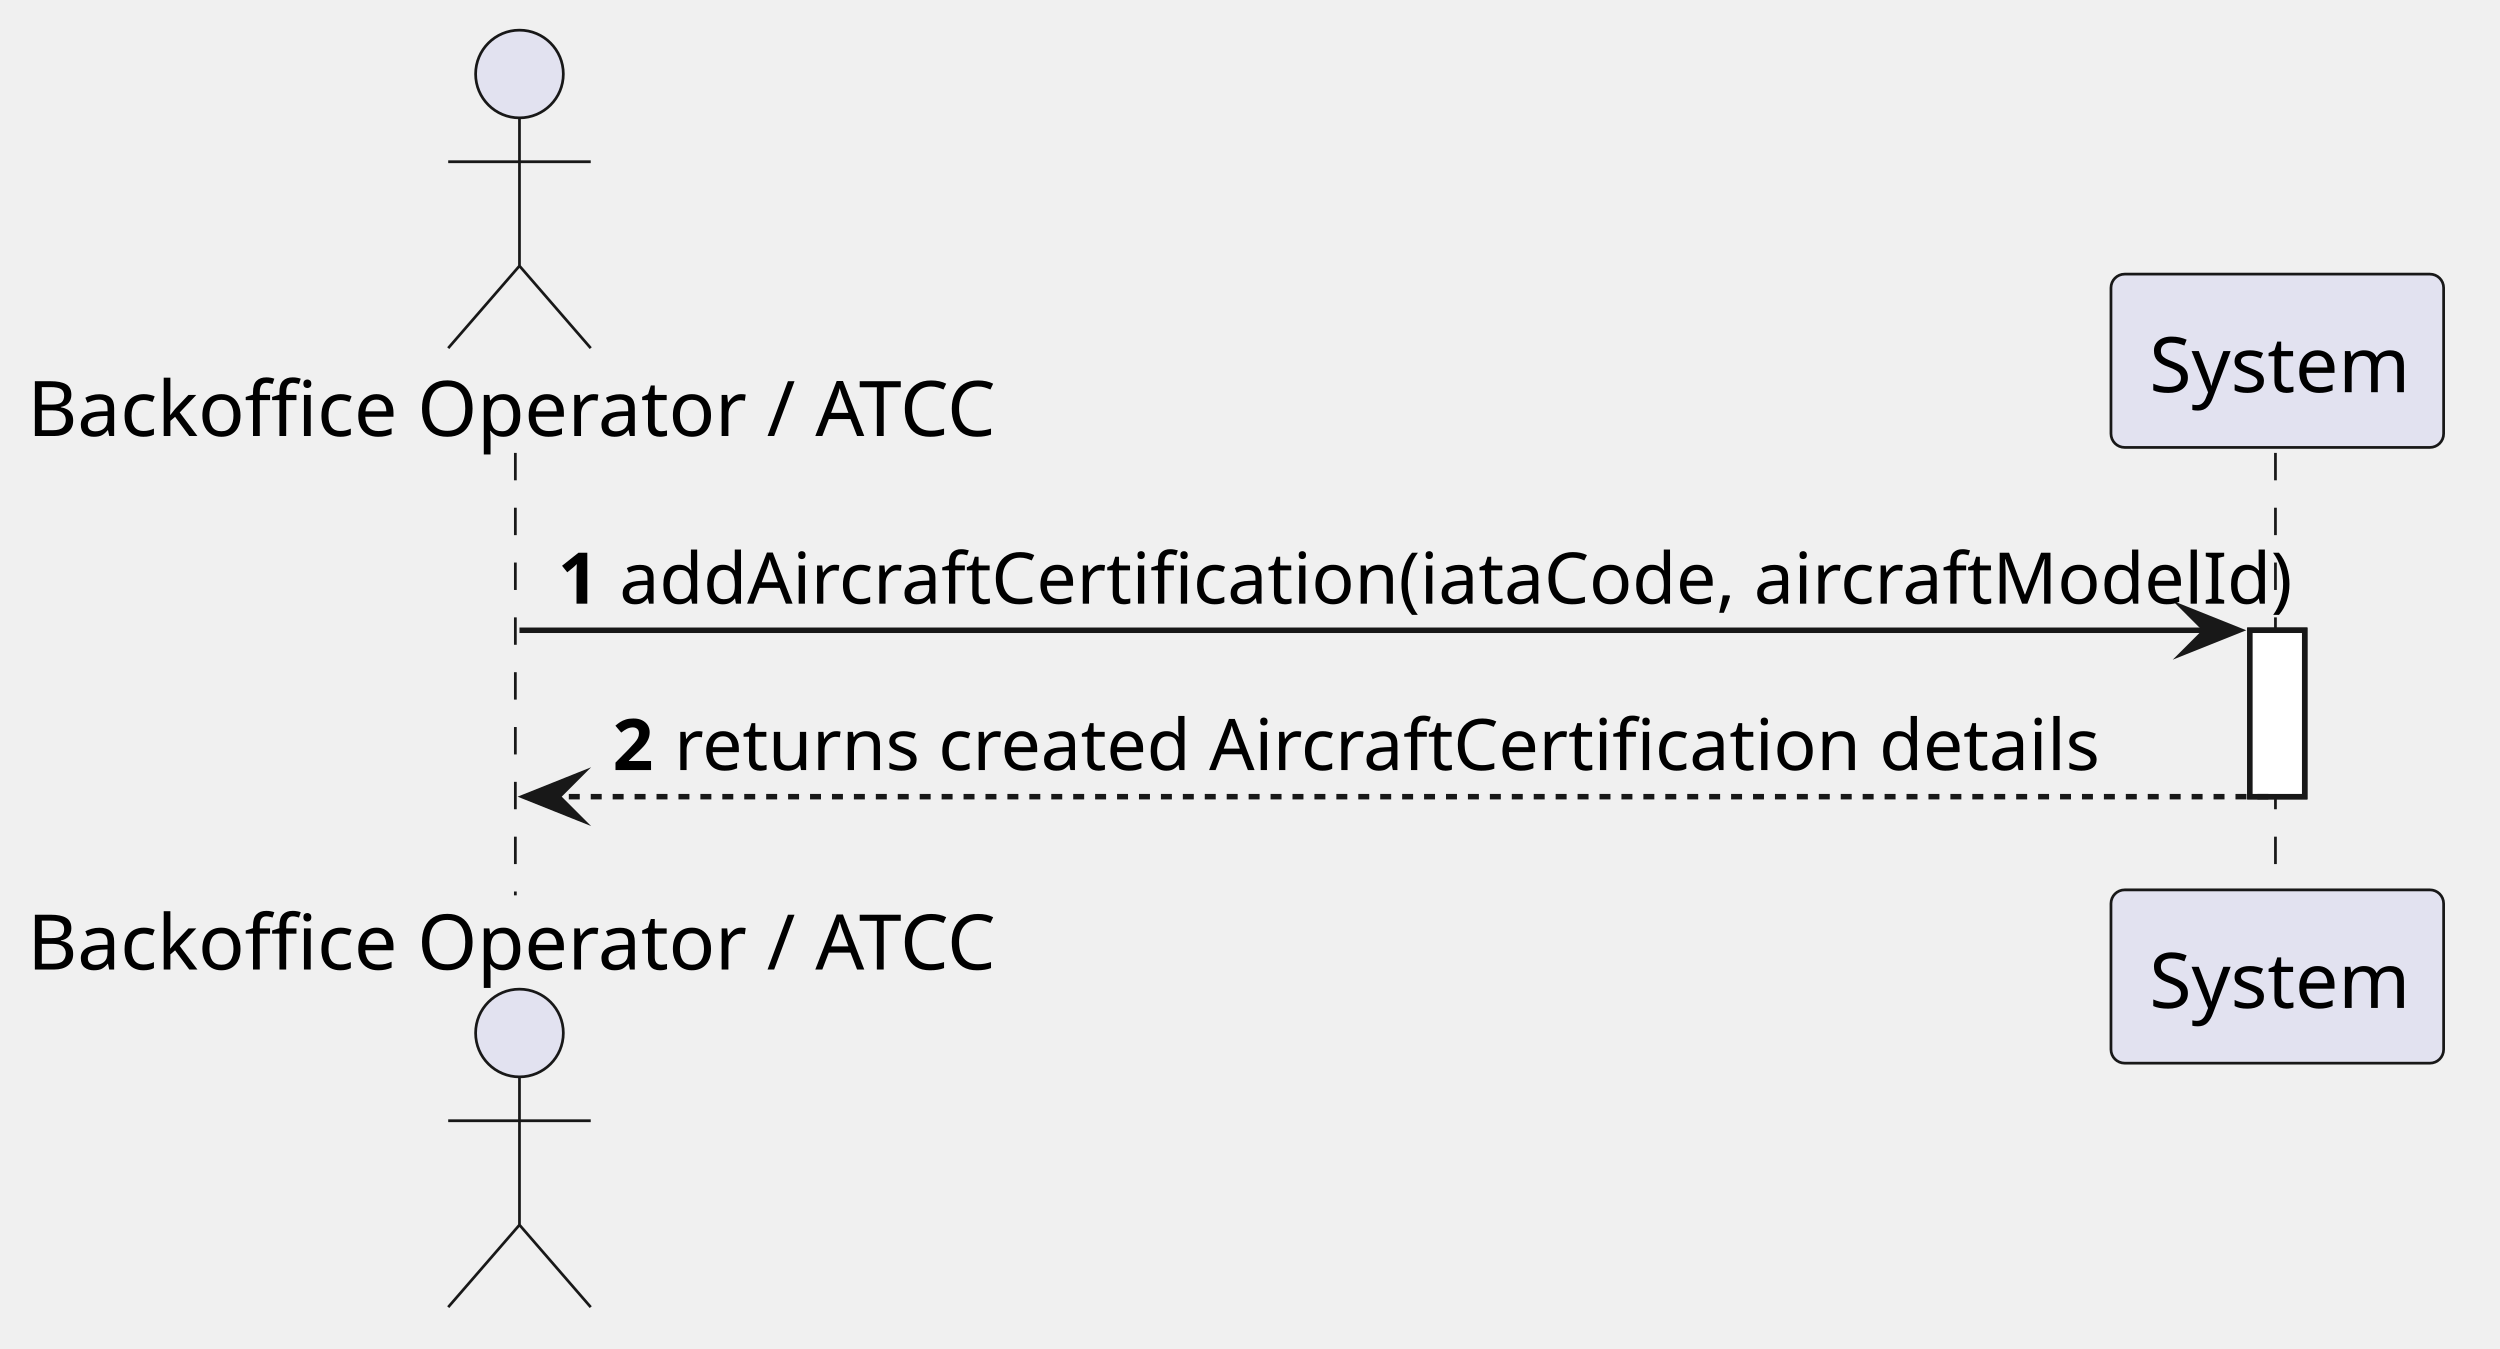
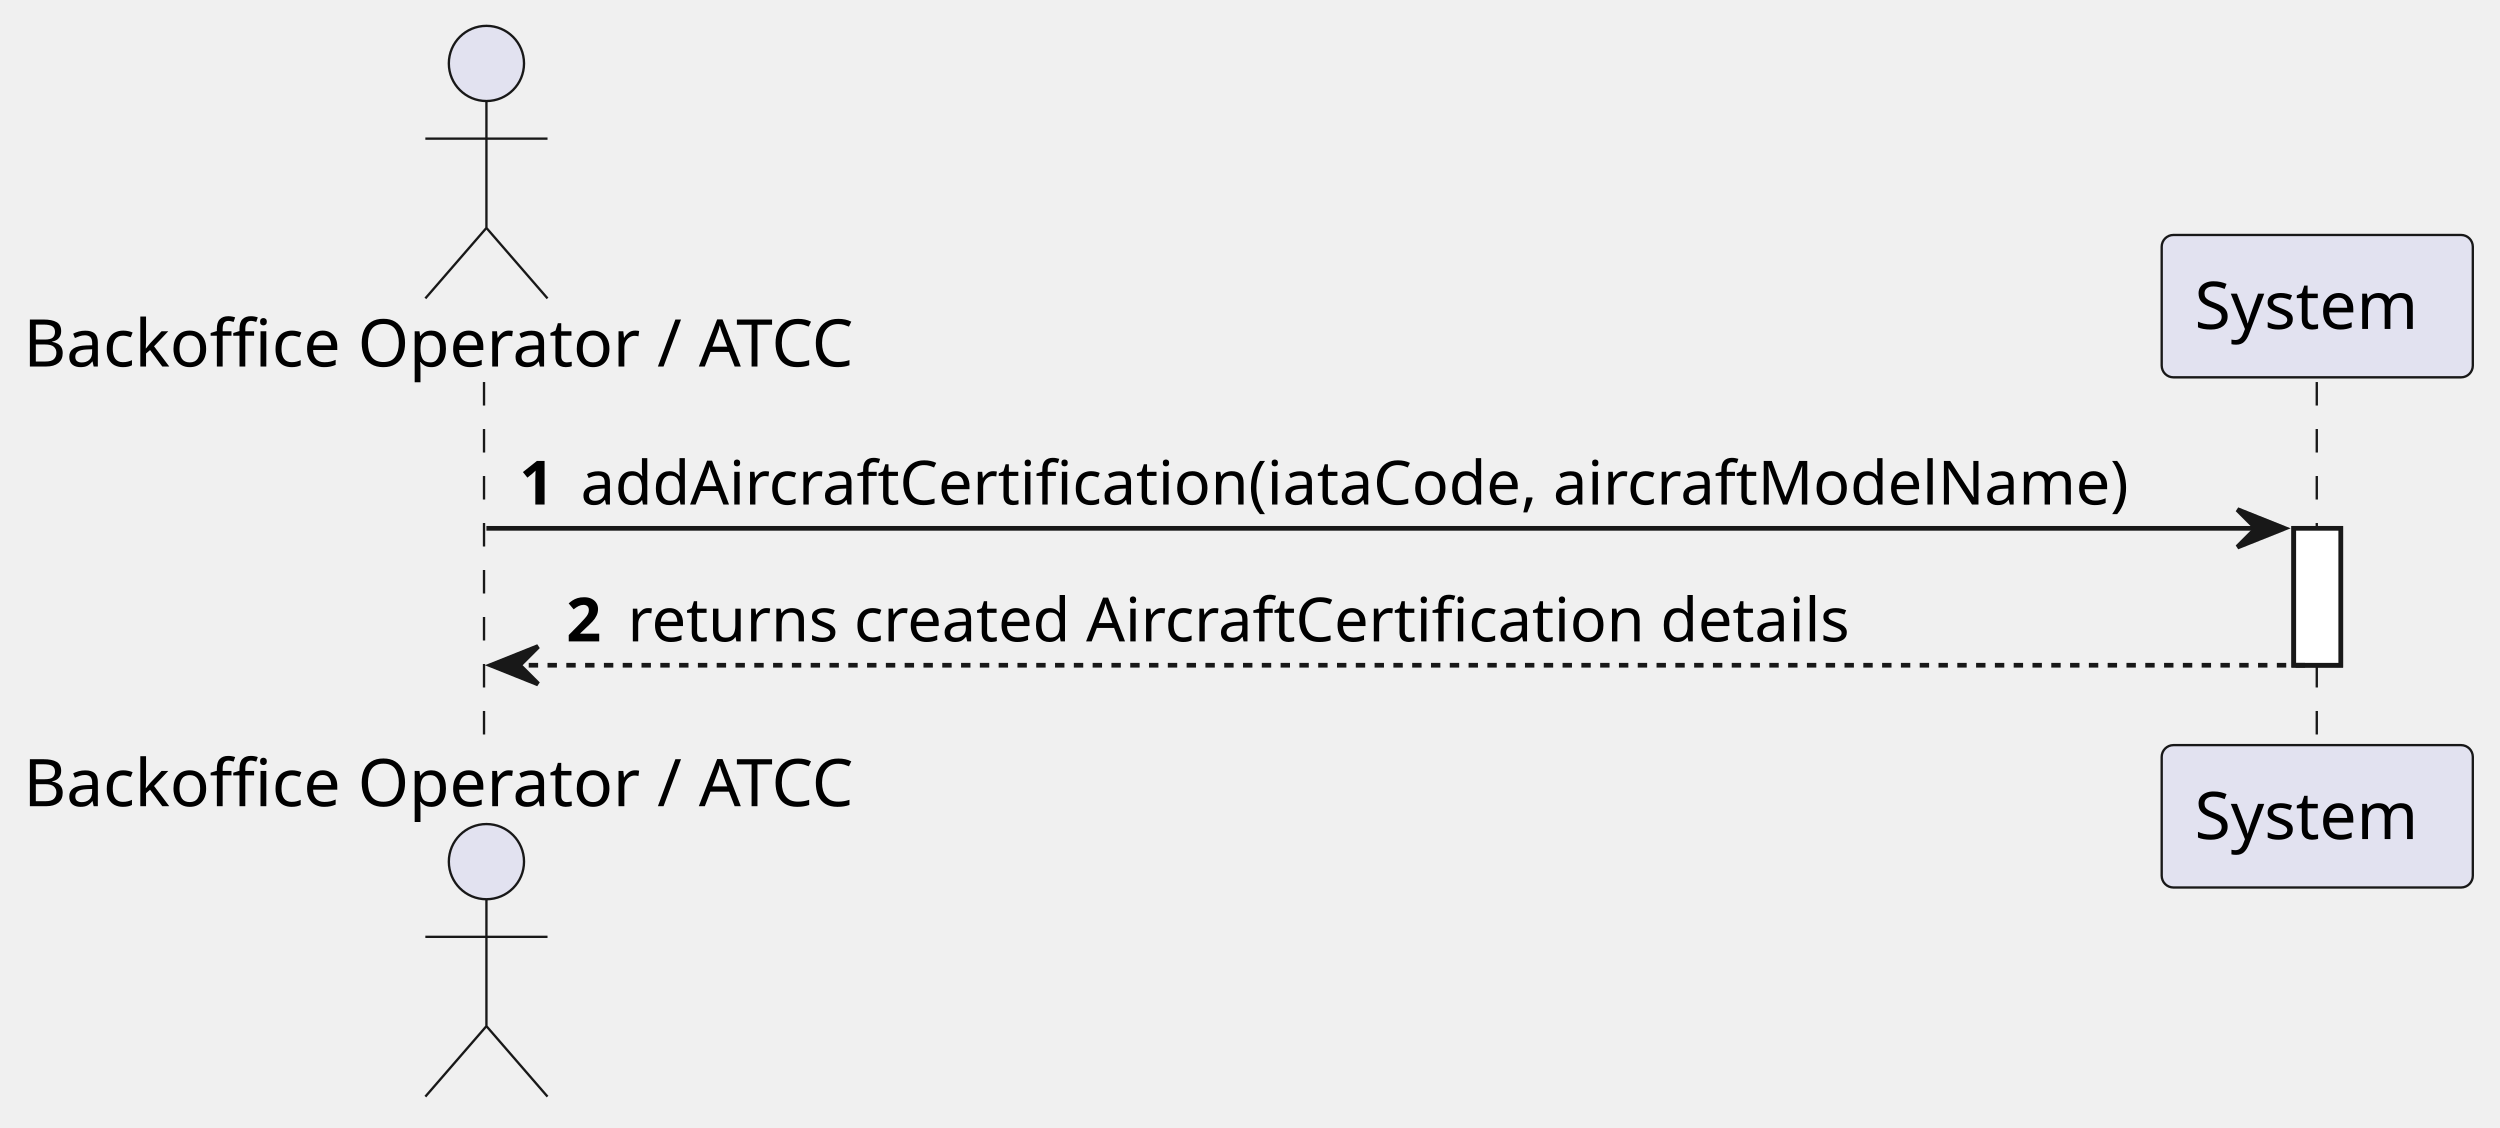
- <svg xmlns="http://www.w3.org/2000/svg" contentStyleType="text/css" data-diagram-type="SEQUENCE" height="246px" preserveAspectRatio="none" style="width:456px;height:246px;background:#FFFFFF;" version="1.1" viewBox="0 0 456 246" width="456px" zoomAndPan="magnify">
+ <svg xmlns="http://www.w3.org/2000/svg" contentStyleType="text/css" data-diagram-type="SEQUENCE" height="240px" preserveAspectRatio="none" style="width:532px;height:240px;background:#FFFFFF;" version="1.1" viewBox="0 0 532 240" width="532px" zoomAndPan="magnify">
  <defs />
  <g>
    <g>
-       <rect fill="#FFFFFF" height="30.352" style="stroke:#181818;stroke-width:1;" width="10" x="410.378" y="114.961" />
+       <rect fill="#FFFFFF" height="29.133" style="stroke:#181818;stroke-width:1;" width="10" x="488.112" y="112.43" />
    </g>
-     <g class="participant-lifeline" data-entity-uid="part1" data-qualified-name="Actor" data-source-line="2" id="part1-lifeline">
+     <g class="participant-lifeline" data-entity-uid="part1" data-qualified-name="Actor" id="part1-lifeline">
      <g>
-         <rect fill="#000000" fill-opacity="0" height="80.703" width="8" x="90.751" y="82.609" />
-         <line style="stroke:#181818;stroke-width:0.5;stroke-dasharray:5,5;" x1="94" x2="94" y1="82.609" y2="163.312" />
+         <rect fill="#000000" fill-opacity="0" height="78.266" width="8" x="99.512" y="81.297" />
+         <line style="stroke:#181818;stroke-width:0.5;stroke-dasharray:5,5;" x1="103" x2="103" y1="81.297" y2="159.562" />
      </g>
    </g>
-     <g class="participant-lifeline" data-entity-uid="part2" data-qualified-name="Sys" data-source-line="3" id="part2-lifeline">
+     <g class="participant-lifeline" data-entity-uid="part2" data-qualified-name="Sys" id="part2-lifeline">
      <g>
-         <rect fill="#000000" fill-opacity="0" height="80.703" width="8" x="411.378" y="82.609" />
-         <line style="stroke:#181818;stroke-width:0.5;stroke-dasharray:5,5;" x1="415.041" x2="415.041" y1="82.609" y2="163.312" />
+         <rect fill="#000000" fill-opacity="0" height="78.266" width="8" x="489.112" y="81.297" />
+         <line style="stroke:#181818;stroke-width:0.5;stroke-dasharray:5,5;" x1="493.009" x2="493.009" y1="81.297" y2="159.562" />
      </g>
    </g>
-     <g class="participant participant-head" data-entity-uid="part1" data-qualified-name="Actor" data-source-line="2" id="part1-head">
-       <text fill="#000000" font-family="sans-serif" font-size="14" lengthAdjust="spacing" textLength="173.503" x="5" y="79.533">Backoffice Operator / ATCC</text>
-       <ellipse cx="94.751" cy="13.5" fill="#E2E2F0" rx="8" ry="8" style="stroke:#181818;stroke-width:0.5;" />
-       <path d="M94.751,21.5 L94.751,48.5 M81.751,29.5 L107.751,29.5 M94.751,48.5 L81.751,63.5 M94.751,48.5 L107.751,63.5" fill="none" style="stroke:#181818;stroke-width:0.5;" />
+     <g class="participant participant-head" data-entity-uid="part1" data-qualified-name="Actor" id="part1-head">
+       <text fill="#000000" font-family="sans-serif" font-size="14" lengthAdjust="spacing" textLength="191.023" x="5" y="77.995">Backoffice Operator / ATCC</text>
+       <ellipse cx="103.512" cy="13.5" fill="#E2E2F0" rx="8" ry="8" style="stroke:#181818;stroke-width:0.5;" />
+       <path d="M103.512,21.5 L103.512,48.5 M90.512,29.5 L116.512,29.5 M103.512,48.5 L90.512,63.5 M103.512,48.5 L116.512,63.5" fill="none" style="stroke:#181818;stroke-width:0.5;" />
    </g>
-     <g class="participant participant-tail" data-entity-uid="part1" data-qualified-name="Actor" data-source-line="2" id="part1-tail">
-       <text fill="#000000" font-family="sans-serif" font-size="14" lengthAdjust="spacing" textLength="173.503" x="5" y="176.846">Backoffice Operator / ATCC</text>
-       <ellipse cx="94.751" cy="188.422" fill="#E2E2F0" rx="8" ry="8" style="stroke:#181818;stroke-width:0.5;" />
-       <path d="M94.751,196.422 L94.751,223.422 M81.751,204.422 L107.751,204.422 M94.751,223.422 L81.751,238.422 M94.751,223.422 L107.751,238.422" fill="none" style="stroke:#181818;stroke-width:0.5;" />
+     <g class="participant participant-tail" data-entity-uid="part1" data-qualified-name="Actor" id="part1-tail">
+       <text fill="#000000" font-family="sans-serif" font-size="14" lengthAdjust="spacing" textLength="191.023" x="5" y="171.558">Backoffice Operator / ATCC</text>
+       <ellipse cx="103.512" cy="183.359" fill="#E2E2F0" rx="8" ry="8" style="stroke:#181818;stroke-width:0.5;" />
+       <path d="M103.512,191.359 L103.512,218.359 M90.512,199.359 L116.512,199.359 M103.512,218.359 L90.512,233.359 M103.512,218.359 L116.512,233.359" fill="none" style="stroke:#181818;stroke-width:0.5;" />
    </g>
-     <g class="participant participant-head" data-entity-uid="part2" data-qualified-name="Sys" data-source-line="3" id="part2-head">
-       <rect fill="#E2E2F0" height="31.609" rx="2.5" ry="2.5" style="stroke:#181818;stroke-width:0.5;" width="60.676" x="385.041" y="50" />
-       <text fill="#000000" font-family="sans-serif" font-size="14" lengthAdjust="spacing" textLength="46.676" x="392.041" y="71.533">System</text>
+     <g class="participant participant-head" data-entity-uid="part2" data-qualified-name="Sys" id="part2-head">
+       <rect fill="#E2E2F0" height="30.297" rx="2.5" ry="2.5" style="stroke:#181818;stroke-width:0.5;" width="66.206" x="460.009" y="50" />
+       <text fill="#000000" font-family="sans-serif" font-size="14" lengthAdjust="spacing" textLength="52.206" x="467.009" y="69.995">System</text>
    </g>
-     <g class="participant participant-tail" data-entity-uid="part2" data-qualified-name="Sys" data-source-line="3" id="part2-tail">
-       <rect fill="#E2E2F0" height="31.609" rx="2.5" ry="2.5" style="stroke:#181818;stroke-width:0.5;" width="60.676" x="385.041" y="162.312" />
-       <text fill="#000000" font-family="sans-serif" font-size="14" lengthAdjust="spacing" textLength="46.676" x="392.041" y="183.846">System</text>
+     <g class="participant participant-tail" data-entity-uid="part2" data-qualified-name="Sys" id="part2-tail">
+       <rect fill="#E2E2F0" height="30.297" rx="2.5" ry="2.5" style="stroke:#181818;stroke-width:0.5;" width="66.206" x="460.009" y="158.562" />
+       <text fill="#000000" font-family="sans-serif" font-size="14" lengthAdjust="spacing" textLength="52.206" x="467.009" y="178.558">System</text>
    </g>
    <g>
-       <rect fill="#FFFFFF" height="30.352" style="stroke:#181818;stroke-width:1;" width="10" x="410.378" y="114.961" />
+       <rect fill="#FFFFFF" height="29.133" style="stroke:#181818;stroke-width:1;" width="10" x="488.112" y="112.43" />
    </g>
-     <g class="message" data-entity-1="part1" data-entity-2="part2" data-source-line="5" id="msg1">
-       <polygon fill="#181818" points="398.378,110.961,408.378,114.961,398.378,118.961,402.378,114.961" style="stroke:#181818;stroke-width:1;stroke-linejoin:miter;stroke-miterlimit:10;" />
-       <line style="stroke:#181818;stroke-width:1;" x1="94.751" x2="404.378" y1="114.961" y2="114.961" />
-       <text fill="#000000" font-family="sans-serif" font-size="13" font-weight="700" lengthAdjust="spacing" textLength="7.23" x="101.751" y="110.105">1</text>
-       <text fill="#000000" font-family="sans-serif" font-size="13" lengthAdjust="spacing" textLength="285.397" x="112.981" y="110.105">addAircraftCertification(iataCode, aircraftModelId)</text>
+     <g class="message" data-entity-1="part1" data-entity-2="part2" id="msg1">
+       <polygon fill="#181818" points="476.112,108.43,486.112,112.43,476.112,116.43,480.112,112.43" style="stroke:#181818;stroke-width:1;" />
+       <line style="stroke:#181818;stroke-width:1;" x1="103.512" x2="482.112" y1="112.43" y2="112.43" />
+       <text fill="#000000" font-family="sans-serif" font-size="13" font-weight="bold" lengthAdjust="spacing" textLength="9.045" x="110.512" y="107.364">1</text>
+       <text fill="#000000" font-family="sans-serif" font-size="13" lengthAdjust="spacing" textLength="352.555" x="123.557" y="107.364">addAircraftCertification(iataCode, aircraftModelName)</text>
    </g>
-     <g class="message" data-entity-1="part2" data-entity-2="part1" data-source-line="7" id="msg2">
-       <polygon fill="#181818" points="105.751,141.312,95.751,145.312,105.751,149.312,101.751,145.312" style="stroke:#181818;stroke-width:1;stroke-linejoin:miter;stroke-miterlimit:10;" />
-       <line style="stroke:#181818;stroke-width:1;stroke-dasharray:2,2;" x1="99.751" x2="414.378" y1="145.312" y2="145.312" />
-       <text fill="#000000" font-family="sans-serif" font-size="13" font-weight="700" lengthAdjust="spacing" textLength="7.23" x="111.751" y="140.456">2</text>
-       <text fill="#000000" font-family="sans-serif" font-size="13" lengthAdjust="spacing" textLength="242.042" x="122.981" y="140.456">returns created AircraftCertification details</text>
+     <g class="message" data-entity-1="part2" data-entity-2="part1" id="msg2">
+       <polygon fill="#181818" points="114.512,137.562,104.512,141.562,114.512,145.562,110.512,141.562" style="stroke:#181818;stroke-width:1;" />
+       <line style="stroke:#181818;stroke-width:1;stroke-dasharray:2,2;" x1="108.512" x2="492.112" y1="141.562" y2="141.562" />
+       <text fill="#000000" font-family="sans-serif" font-size="13" font-weight="bold" lengthAdjust="spacing" textLength="9.045" x="120.512" y="136.497">2</text>
+       <text fill="#000000" font-family="sans-serif" font-size="13" lengthAdjust="spacing" textLength="279.862" x="133.557" y="136.497">returns created AircraftCertification details</text>
    </g>
  </g>
</svg>
